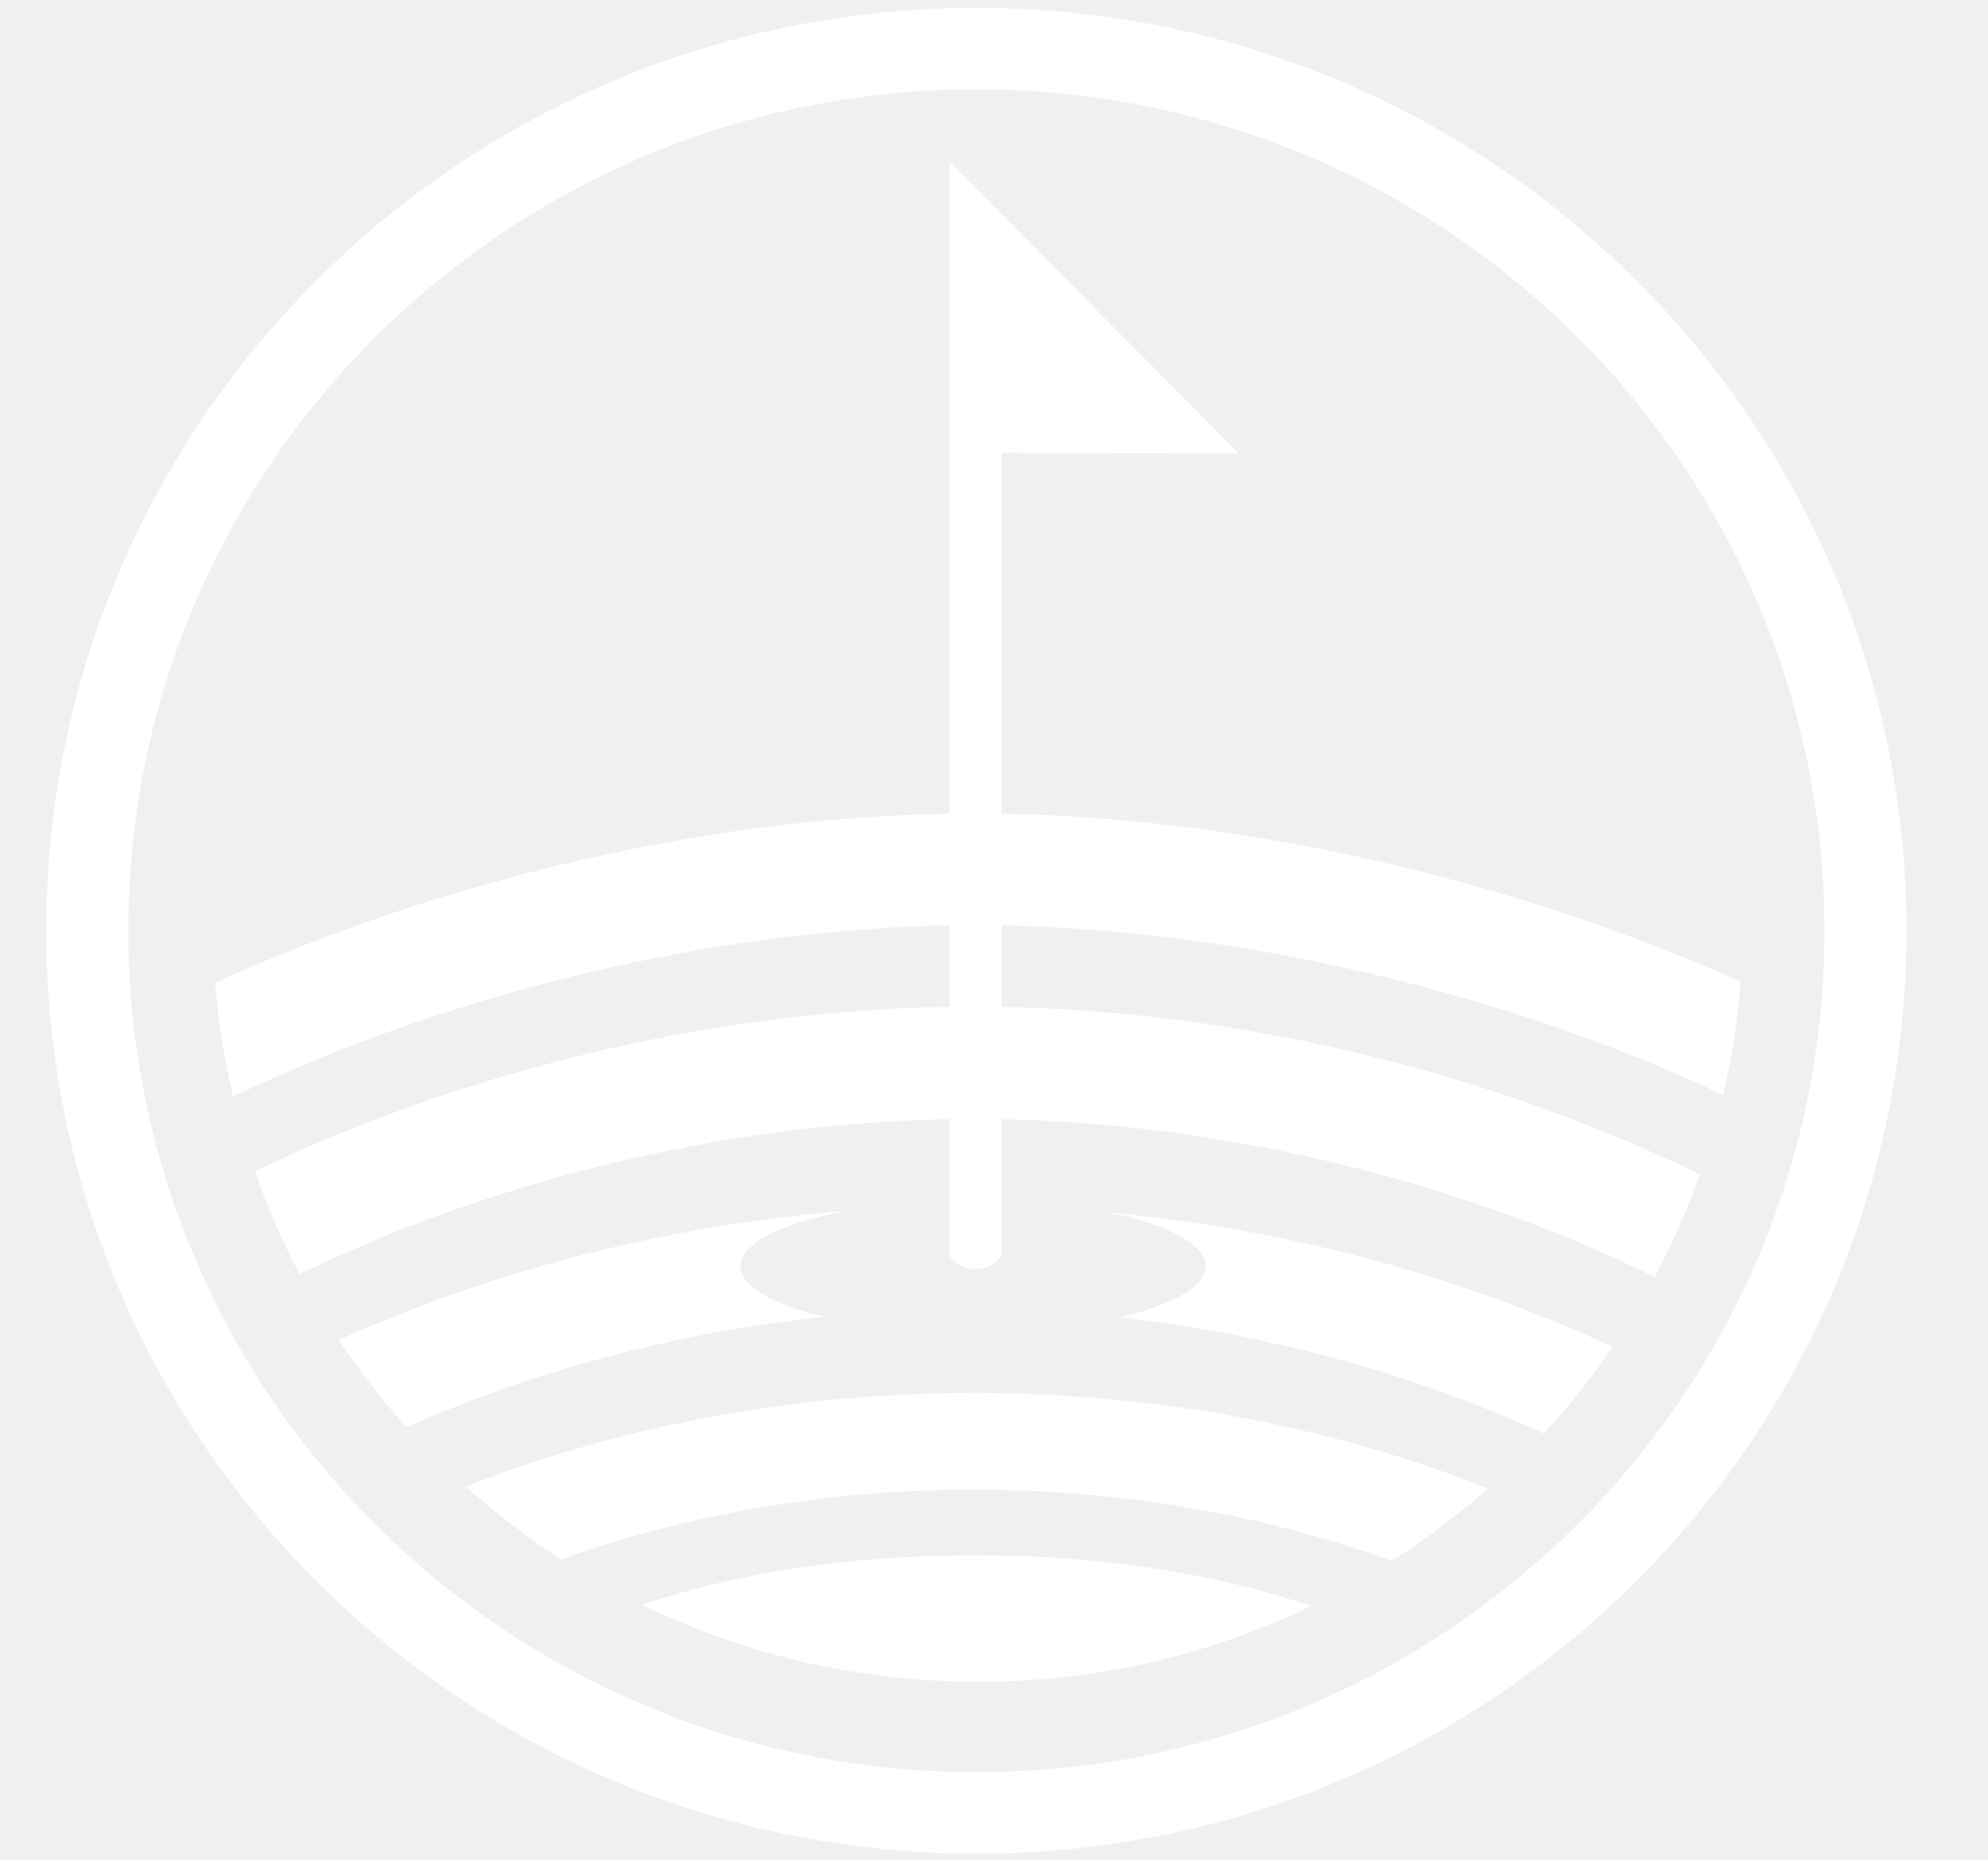
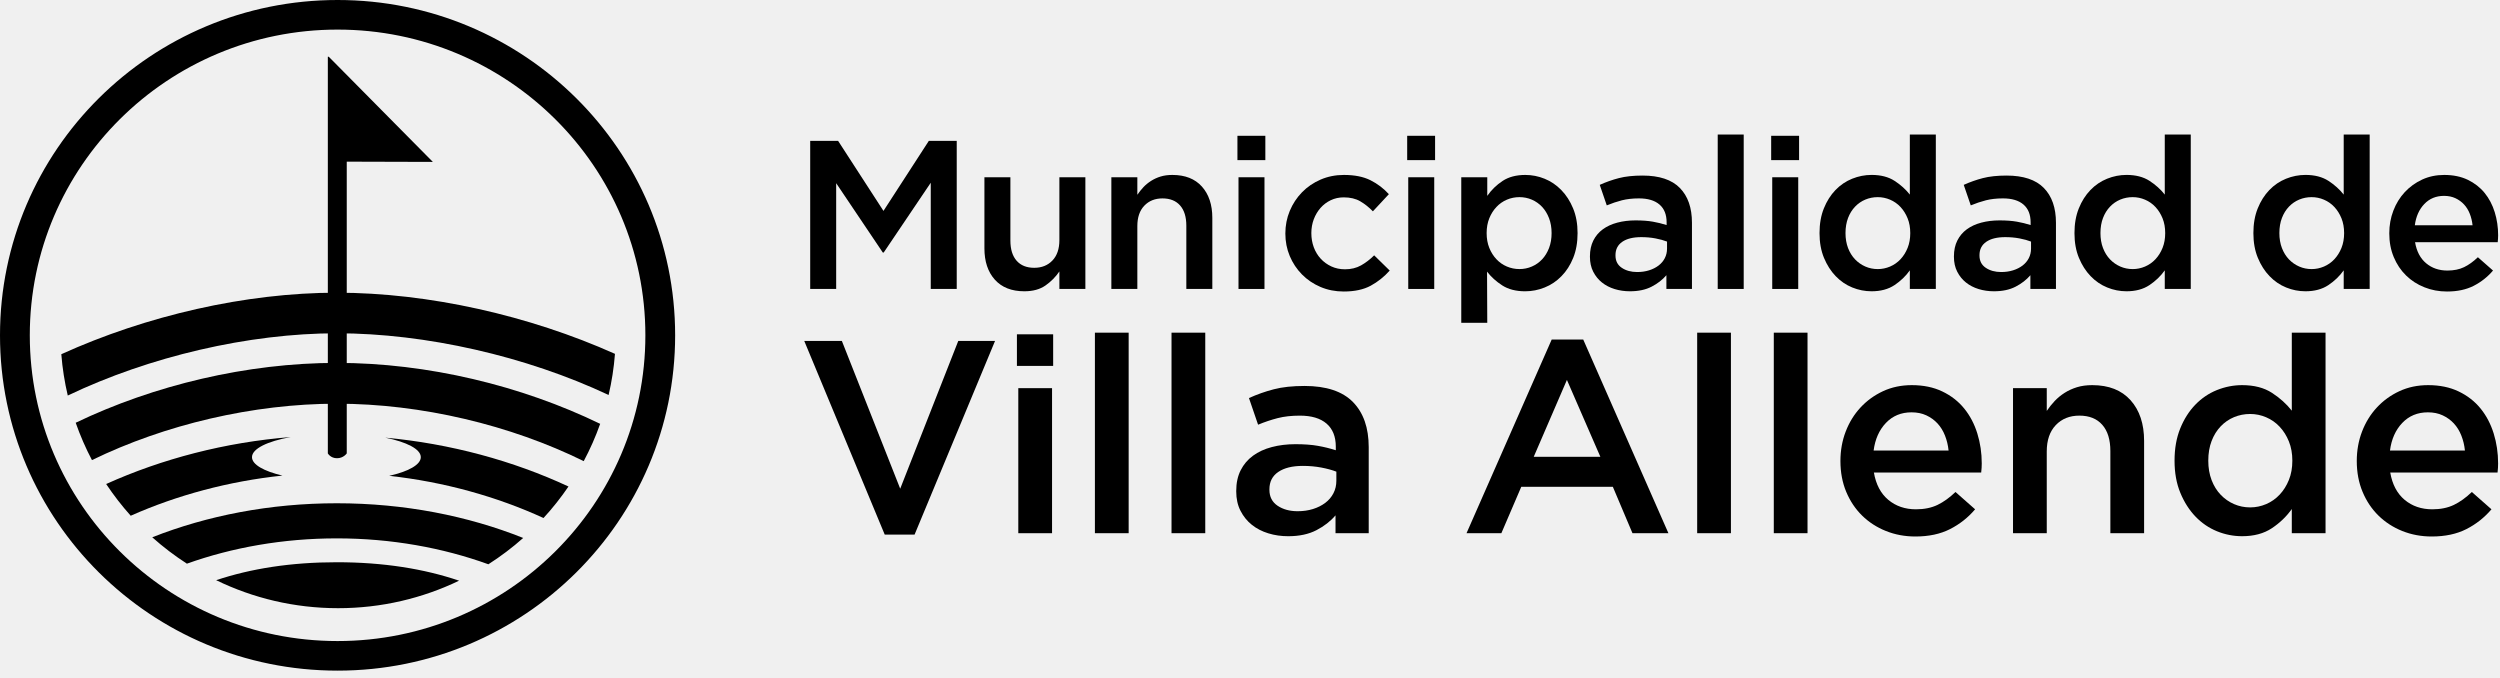
- <svg xmlns="http://www.w3.org/2000/svg" width="311.899" height="291.707" viewBox="0 0 311.899 291.707" version="1.1" id="svg7" xml:space="preserve">
-   <defs id="defs11" />
-   <g style="fill:none" id="g294" transform="translate(395.9307,86.03771)">
-     <g mask="url(#mask0_418_1573)" id="g190" style="fill:#ffffff;fill-opacity:1" transform="matrix(3.724428,0,0,3.724428,-613.1921,-107.0793)">
-       <path d="m 99.463,5.981 c -21.64,0 -39.181,17.404 -39.181,38.876 0,21.472 17.541,38.877 39.181,38.877 21.64,0 39.182,-17.404 39.182,-38.877 0,-21.471 -17.542,-38.876 -39.182,-38.876 z m 0,74.322 c -19.731,0 -35.724,-15.87 -35.724,-35.446 0,-19.576 15.992,-35.445 35.724,-35.445 19.731,0 35.726,15.869 35.726,35.445 0,19.576 -15.995,35.446 -35.726,35.446 z" fill="#000000" id="path174" style="fill:#ffffff;fill-opacity:1" />
-       <path d="m 113.57,73.305 c -4.06,-1.375 -8.771,-2.139 -14.193,-2.139 -5.34,0 -9.988,0.742 -14.007,2.081 4.276,2.078 9.078,3.245 14.159,3.245 5.033,0 9.795,-1.149 14.041,-3.188 z" fill="#000000" id="path176" style="fill:#ffffff;fill-opacity:1" />
-       <path d="m 81.976,71.332 c 5.259,-1.876 11.164,-2.932 17.401,-2.932 6.312,0 12.281,1.084 17.59,3.003 1.428,-0.913 2.78,-1.931 4.041,-3.051 -6.436,-2.567 -13.801,-4.024 -21.632,-4.024 -7.748,0 -15.037,1.43 -21.423,3.944 1.256,1.124 2.602,2.143 4.023,3.06 z" fill="#000000" id="path178" style="fill:#ffffff;fill-opacity:1" />
-       <path d="m 99.377,48.053 c -10.43,0 -21.232,2.589 -30.308,6.939 0.525,1.498 1.156,2.944 1.887,4.332 8.443,-4.109 18.7,-6.539 28.421,-6.539 9.815,0 20.17,2.48 28.657,6.659 0.74,-1.384 1.378,-2.828 1.909,-4.325 C 120.811,50.693 109.906,48.053 99.377,48.053 Z" fill="#000000" id="path180" style="fill:#ffffff;fill-opacity:1" />
-       <path d="m 89.53,58.983 c 0,-0.978 1.79,-1.839 4.491,-2.331 -7.584,0.603 -14.943,2.525 -21.416,5.445 0.863,1.294 1.815,2.523 2.851,3.678 5.357,-2.381 11.394,-4.005 17.609,-4.656 -2.158,-0.51 -3.534,-1.277 -3.534,-2.137 z" fill="#000000" id="path182" style="fill:#ffffff;fill-opacity:1" />
-       <path d="m 104.993,56.721 c 2.496,0.504 4.13,1.329 4.13,2.262 0,0.878 -1.432,1.658 -3.668,2.166 6.347,0.694 12.487,2.405 17.911,4.89 1.053,-1.143 2.021,-2.366 2.899,-3.653 -6.405,-2.98 -13.713,-4.973 -21.272,-5.665 z" fill="#000000" id="path184" style="fill:#ffffff;fill-opacity:1" />
-       <path d="m 67.398,47.048 c 0.129,1.637 0.382,3.235 0.75,4.792 9.45,-4.516 20.995,-7.219 31.229,-7.219 10.298,0 21.988,2.662 31.545,7.153 0.364,-1.55 0.613,-3.143 0.739,-4.769 -9.95,-4.447 -21.638,-7.089 -32.284,-7.089 -10.582,-8e-4 -22.136,2.669 -31.979,7.132 z" fill="#000000" id="path186" style="fill:#ffffff;fill-opacity:1" />
-       <path d="m 100.528,58.546 c 0,0 -0.373,0.561 -1.13,0.561 -0.757,0 -1.065,-0.561 -1.065,-0.561 V 12.56 h 0.108 l 12.079,12.193 -9.992,-0.029 z" fill="#000000" id="path188" style="fill:#ffffff;fill-opacity:1" />
-     </g>
-   </g>
+ <svg xmlns="http://www.w3.org/2000/svg" width="240" height="65" viewBox="0 0 240 65" fill="none">
+   <path d="M32.407 0C14.508 0 0 14.411 0 32.19C0 49.97 14.508 64.381 32.407 64.381C50.305 64.381 64.814 49.97 64.814 32.19C64.814 14.411 50.305 0 32.407 0ZM32.407 61.541C16.087 61.541 2.86 48.4 2.86 32.19C2.86 15.981 16.087 2.841 32.407 2.841C48.726 2.841 61.956 15.981 61.956 32.19C61.956 48.4 48.726 61.541 32.407 61.541Z" fill="black" />
+   <path d="M44.074 55.746C40.716 54.608 36.82 53.975 32.335 53.975C27.919 53.975 24.074 54.589 20.75 55.698C24.287 57.419 28.258 58.386 32.461 58.386C36.624 58.386 40.562 57.434 44.074 55.746Z" fill="black" />
+   <path d="M17.943 54.112C22.293 52.559 27.177 51.684 32.336 51.684C37.556 51.684 42.493 52.582 46.884 54.171C48.065 53.415 49.184 52.572 50.227 51.644C44.904 49.519 38.811 48.313 32.335 48.313C25.927 48.313 19.898 49.497 14.616 51.579C15.655 52.509 16.767 53.353 17.943 54.112Z" fill="black" />
+   <path d="M32.335 34.837C23.709 34.837 14.774 36.98 7.267 40.583C7.701 41.822 8.223 43.02 8.828 44.169C15.811 40.767 24.294 38.755 32.335 38.755C40.453 38.755 49.018 40.809 56.038 44.269C56.65 43.123 57.178 41.927 57.617 40.688C50.064 37.023 41.044 34.837 32.335 34.837Z" fill="black" />
+   <path d="M24.191 43.887C24.191 43.077 25.672 42.364 27.905 41.957C21.632 42.456 15.546 44.048 10.191 46.465C10.905 47.537 11.693 48.555 12.549 49.511C16.98 47.54 21.973 46.195 27.114 45.656C25.329 45.234 24.191 44.598 24.191 43.887Z" fill="black" />
+   <path d="M36.98 42.014C39.044 42.432 40.397 43.115 40.397 43.887C40.397 44.614 39.212 45.26 37.363 45.681C42.612 46.255 47.69 47.672 52.177 49.729C53.047 48.783 53.849 47.77 54.574 46.705C49.277 44.237 43.232 42.587 36.98 42.014Z" fill="black" />
+   <path d="M5.886 34.004C5.992 35.359 6.202 36.683 6.506 37.972C14.322 34.233 23.871 31.995 32.335 31.995C40.852 31.995 50.521 34.199 58.426 37.918C58.727 36.635 58.933 35.316 59.037 33.969C50.808 30.287 41.14 28.099 32.335 28.099C23.583 28.098 14.027 30.309 5.886 34.004Z" fill="black" />
+   <path d="M33.288 43.525C33.288 43.525 32.979 43.99 32.353 43.99C31.727 43.99 31.472 43.525 31.472 43.525V5.448H31.561L41.552 15.543L33.288 15.519V43.525Z" fill="black" />
+   <path d="M84.833 24.246H84.751L80.273 17.586V27.74H77.779V13.524H80.458L84.813 20.247L89.167 13.524H91.846V27.74H89.352V17.544L84.833 24.246Z" fill="black" />
+   <path d="M101.701 17.017H104.196V27.74H101.701V26.058C101.348 26.577 100.907 27.024 100.376 27.399C99.846 27.775 99.166 27.963 98.337 27.963C97.114 27.963 96.169 27.591 95.503 26.846C94.836 26.101 94.504 25.099 94.504 23.84V17.017H96.998V23.095C96.998 23.933 97.197 24.578 97.596 25.031C97.995 25.483 98.558 25.709 99.289 25.709C100.005 25.709 100.586 25.476 101.032 25.009C101.478 24.544 101.701 23.892 101.701 23.055V17.017Z" fill="black" />
+   <path d="M109.185 27.74H106.69V17.017H109.185V18.699C109.361 18.44 109.555 18.197 109.766 17.972C109.976 17.747 110.222 17.545 110.5 17.367C110.779 17.189 111.085 17.049 111.417 16.947C111.751 16.844 112.127 16.794 112.549 16.794C113.772 16.794 114.717 17.166 115.383 17.91C116.049 18.655 116.383 19.657 116.383 20.916V27.74H113.888V21.662C113.888 20.824 113.689 20.179 113.29 19.726C112.892 19.273 112.326 19.047 111.596 19.047C110.881 19.047 110.3 19.281 109.853 19.747C109.408 20.214 109.185 20.865 109.185 21.702V27.74Z" fill="black" />
+   <path d="M118.794 15.372V13.036H121.473V15.372H118.794ZM118.896 27.74V17.017H121.39V27.74H118.896Z" fill="black" />
+   <path d="M131.594 27.425C130.912 27.797 130.047 27.985 128.997 27.985C128.193 27.985 127.45 27.838 126.767 27.548C126.085 27.257 125.493 26.856 124.992 26.349C124.491 25.841 124.099 25.253 123.817 24.582C123.535 23.912 123.394 23.191 123.394 22.419C123.394 21.648 123.535 20.923 123.817 20.247C124.099 19.57 124.491 18.974 124.992 18.46C125.493 17.945 126.089 17.539 126.778 17.24C127.466 16.943 128.213 16.794 129.017 16.794C130.039 16.794 130.888 16.963 131.562 17.301C132.238 17.64 132.827 18.087 133.331 18.641L131.797 20.287C131.416 19.894 131.01 19.573 130.581 19.323C130.151 19.072 129.623 18.947 128.997 18.947C128.547 18.947 128.131 19.038 127.75 19.221C127.367 19.404 127.041 19.652 126.768 19.963C126.496 20.274 126.28 20.636 126.123 21.049C125.967 21.462 125.889 21.906 125.889 22.379C125.889 22.867 125.967 23.32 126.123 23.74C126.28 24.16 126.502 24.526 126.789 24.837C127.074 25.148 127.415 25.394 127.811 25.578C128.206 25.76 128.642 25.852 129.119 25.852C129.705 25.852 130.219 25.726 130.663 25.476C131.106 25.226 131.526 24.904 131.92 24.512L133.413 25.974C132.881 26.57 132.275 27.053 131.594 27.425Z" fill="black" />
+   <path d="M135.09 15.372V13.036H137.768V15.372H135.09ZM135.192 27.74V17.017H137.687V27.74H135.192Z" fill="black" />
+   <path d="M151.028 24.755C150.749 25.445 150.374 26.031 149.903 26.511C149.434 26.993 148.895 27.355 148.288 27.598C147.681 27.842 147.058 27.964 146.416 27.964C145.531 27.964 144.794 27.774 144.209 27.395C143.623 27.017 143.139 26.576 142.756 26.075L142.778 30.99H140.282V17.017H142.778V18.804C143.172 18.235 143.662 17.758 144.246 17.372C144.83 16.986 145.558 16.794 146.428 16.794C147.068 16.794 147.686 16.915 148.285 17.16C148.883 17.403 149.416 17.765 149.886 18.246C150.355 18.726 150.732 19.312 151.017 20.003C151.303 20.694 151.447 21.486 151.447 22.379C151.447 23.272 151.308 24.064 151.028 24.755ZM148.708 20.947C148.544 20.52 148.323 20.158 148.043 19.86C147.763 19.562 147.436 19.332 147.061 19.169C146.686 19.006 146.289 18.925 145.866 18.925C145.443 18.925 145.041 19.006 144.66 19.169C144.278 19.332 143.944 19.565 143.658 19.869C143.372 20.174 143.142 20.537 142.972 20.956C142.802 21.377 142.717 21.85 142.717 22.378C142.717 22.905 142.802 23.379 142.972 23.799C143.142 24.22 143.372 24.582 143.658 24.886C143.943 25.191 144.277 25.425 144.66 25.586C145.041 25.749 145.443 25.83 145.866 25.83C146.289 25.83 146.687 25.749 147.061 25.586C147.436 25.424 147.764 25.193 148.043 24.896C148.323 24.598 148.544 24.235 148.708 23.809C148.872 23.382 148.953 22.905 148.953 22.377C148.953 21.849 148.871 21.374 148.708 20.947Z" fill="black" />
+   <path d="M159.974 27.74V26.42C159.606 26.853 159.135 27.219 158.562 27.516C157.99 27.814 157.295 27.963 156.477 27.963C155.96 27.963 155.468 27.892 155.005 27.75C154.542 27.608 154.137 27.398 153.788 27.119C153.441 26.843 153.162 26.498 152.95 26.085C152.739 25.671 152.634 25.194 152.634 24.653V24.612C152.634 24.03 152.743 23.522 152.961 23.088C153.179 22.655 153.483 22.297 153.871 22.012C154.26 21.728 154.724 21.515 155.262 21.372C155.8 21.23 156.384 21.158 157.011 21.158C157.665 21.158 158.22 21.2 158.676 21.281C159.133 21.361 159.572 21.471 159.995 21.605V21.342C159.995 20.597 159.767 20.029 159.31 19.635C158.853 19.243 158.196 19.046 157.338 19.046C156.724 19.046 156.179 19.108 155.702 19.229C155.225 19.351 154.741 19.514 154.25 19.717L153.575 17.747C154.175 17.477 154.788 17.26 155.416 17.097C156.042 16.935 156.799 16.854 157.685 16.854C159.292 16.854 160.486 17.25 161.263 18.041C162.04 18.834 162.428 19.947 162.428 21.382V27.739H159.974V27.74ZM160.035 23.191C159.721 23.069 159.35 22.968 158.92 22.886C158.49 22.805 158.038 22.765 157.561 22.765C156.783 22.765 156.177 22.913 155.741 23.211C155.305 23.51 155.087 23.936 155.087 24.491V24.532C155.087 25.046 155.287 25.439 155.69 25.709C156.092 25.98 156.586 26.115 157.172 26.115C157.581 26.115 157.96 26.061 158.308 25.952C158.655 25.844 158.958 25.691 159.218 25.495C159.476 25.299 159.678 25.062 159.821 24.784C159.964 24.506 160.035 24.199 160.035 23.86L160.035 23.191Z" fill="black" />
+   <path d="M164.901 27.74V12.915H167.396V27.74H164.901Z" fill="black" />
+   <path d="M170.033 15.372V13.036H172.712V15.372H170.033ZM170.135 27.74V17.017H172.63V27.74H170.135Z" fill="black" />
+   <path d="M183.344 27.74V25.953C182.95 26.508 182.456 26.982 181.865 27.375C181.273 27.767 180.542 27.963 179.672 27.963C179.033 27.963 178.414 27.842 177.815 27.597C177.218 27.354 176.687 26.992 176.225 26.51C175.762 26.03 175.389 25.445 175.102 24.754C174.817 24.063 174.674 23.271 174.674 22.378C174.674 21.485 174.813 20.692 175.092 20.002C175.37 19.311 175.741 18.726 176.204 18.244C176.667 17.765 177.201 17.402 177.805 17.158C178.411 16.914 179.033 16.792 179.672 16.792C180.556 16.792 181.289 16.982 181.875 17.36C182.46 17.739 182.95 18.179 183.344 18.681V12.913H185.839V27.739H183.344V27.74ZM183.13 20.957C182.96 20.538 182.732 20.175 182.448 19.87C182.163 19.565 181.829 19.332 181.449 19.17C181.068 19.007 180.675 18.926 180.266 18.926C179.844 18.926 179.448 19.004 179.074 19.159C178.7 19.316 178.371 19.542 178.086 19.84C177.801 20.138 177.576 20.5 177.412 20.927C177.251 21.354 177.168 21.837 177.168 22.378C177.168 22.906 177.251 23.384 177.412 23.811C177.576 24.236 177.801 24.599 178.086 24.898C178.371 25.194 178.7 25.425 179.074 25.588C179.448 25.751 179.844 25.832 180.266 25.832C180.675 25.832 181.068 25.751 181.449 25.588C181.829 25.425 182.162 25.192 182.448 24.888C182.733 24.583 182.96 24.221 183.13 23.801C183.3 23.38 183.385 22.907 183.385 22.379C183.385 21.851 183.3 21.377 183.13 20.957Z" fill="black" />
+   <path d="M194.917 27.74V26.42C194.549 26.853 194.078 27.219 193.506 27.516C192.934 27.814 192.238 27.963 191.42 27.963C190.902 27.963 190.412 27.892 189.948 27.75C189.485 27.608 189.079 27.398 188.731 27.119C188.385 26.843 188.105 26.498 187.895 26.085C187.683 25.671 187.577 25.194 187.577 24.653V24.612C187.577 24.03 187.686 23.522 187.905 23.088C188.123 22.656 188.426 22.297 188.815 22.012C189.203 21.728 189.667 21.515 190.206 21.372C190.744 21.23 191.327 21.158 191.954 21.158C192.608 21.158 193.163 21.2 193.62 21.281C194.076 21.361 194.516 21.471 194.939 21.605V21.342C194.939 20.597 194.711 20.029 194.253 19.635C193.797 19.243 193.14 19.046 192.281 19.046C191.667 19.046 191.122 19.108 190.646 19.229C190.168 19.351 189.685 19.514 189.194 19.717L188.518 17.747C189.118 17.477 189.732 17.26 190.359 17.097C190.986 16.935 191.742 16.854 192.628 16.854C194.237 16.854 195.43 17.25 196.206 18.041C196.983 18.834 197.372 19.947 197.372 21.382V27.739H194.917V27.74ZM194.978 23.191C194.664 23.069 194.293 22.968 193.864 22.886C193.434 22.805 192.981 22.765 192.503 22.765C191.727 22.765 191.12 22.913 190.685 23.211C190.249 23.51 190.03 23.936 190.03 24.491V24.532C190.03 25.046 190.231 25.439 190.634 25.709C191.036 25.98 191.53 26.115 192.117 26.115C192.525 26.115 192.904 26.061 193.251 25.952C193.599 25.844 193.901 25.691 194.161 25.495C194.42 25.299 194.621 25.062 194.765 24.784C194.907 24.506 194.979 24.199 194.979 23.86V23.191H194.978Z" fill="black" />
+   <path d="M207.818 27.74V25.953C207.424 26.508 206.931 26.982 206.339 27.375C205.748 27.767 205.017 27.963 204.147 27.963C203.507 27.963 202.889 27.842 202.291 27.597C201.692 27.354 201.162 26.992 200.699 26.51C200.237 26.03 199.863 25.445 199.577 24.754C199.291 24.063 199.149 23.271 199.149 22.378C199.149 21.485 199.288 20.692 199.567 20.002C199.845 19.311 200.216 18.726 200.68 18.244C201.142 17.765 201.675 17.402 202.281 17.158C202.886 16.914 203.507 16.792 204.147 16.792C205.031 16.792 205.765 16.982 206.35 17.36C206.935 17.739 207.424 18.179 207.818 18.681V12.913H210.313V27.739H207.818V27.74ZM207.605 20.957C207.435 20.538 207.207 20.175 206.922 19.87C206.637 19.565 206.304 19.332 205.924 19.17C205.543 19.007 205.149 18.926 204.741 18.926C204.32 18.926 203.923 19.004 203.549 19.159C203.175 19.316 202.845 19.542 202.561 19.84C202.276 20.138 202.051 20.5 201.888 20.927C201.725 21.354 201.644 21.837 201.644 22.378C201.644 22.906 201.725 23.384 201.888 23.811C202.051 24.236 202.276 24.599 202.561 24.898C202.846 25.194 203.176 25.425 203.549 25.588C203.924 25.751 204.32 25.832 204.741 25.832C205.148 25.832 205.542 25.751 205.924 25.588C206.303 25.425 206.637 25.192 206.922 24.888C207.207 24.583 207.435 24.221 207.605 23.801C207.775 23.38 207.859 22.907 207.859 22.379C207.859 21.851 207.775 21.377 207.605 20.957Z" fill="black" />
+   <path d="M224.996 27.74V25.953C224.6 26.508 224.108 26.982 223.516 27.375C222.924 27.767 222.194 27.963 221.323 27.963C220.684 27.963 220.065 27.842 219.467 27.597C218.868 27.354 218.338 26.992 217.876 26.51C217.413 26.03 217.039 25.445 216.754 24.754C216.468 24.063 216.325 23.271 216.325 22.378C216.325 21.485 216.464 20.692 216.744 20.002C217.022 19.311 217.393 18.726 217.856 18.244C218.317 17.765 218.852 17.402 219.457 17.158C220.063 16.914 220.684 16.792 221.323 16.792C222.207 16.792 222.942 16.982 223.526 17.36C224.111 17.739 224.6 18.179 224.996 18.681V12.913H227.489V27.739H224.996V27.74ZM224.781 20.957C224.611 20.538 224.383 20.175 224.099 19.87C223.813 19.565 223.481 19.332 223.1 19.17C222.719 19.007 222.326 18.926 221.917 18.926C221.497 18.926 221.099 19.004 220.726 19.159C220.35 19.316 220.022 19.542 219.737 19.84C219.452 20.138 219.227 20.5 219.064 20.927C218.901 21.354 218.82 21.837 218.82 22.378C218.82 22.906 218.901 23.384 219.064 23.811C219.227 24.236 219.452 24.599 219.737 24.898C220.022 25.194 220.351 25.425 220.726 25.588C221.099 25.751 221.497 25.832 221.917 25.832C222.325 25.832 222.718 25.751 223.1 25.588C223.48 25.425 223.813 25.192 224.099 24.888C224.384 24.583 224.611 24.221 224.781 23.801C224.95 23.38 225.036 22.907 225.036 22.379C225.036 21.851 224.95 21.377 224.781 20.957Z" fill="black" />
+   <path d="M232.908 25.272C233.466 25.74 234.148 25.973 234.953 25.973C235.566 25.973 236.098 25.864 236.548 25.648C236.997 25.431 237.44 25.114 237.877 24.694L239.33 25.973C238.81 26.582 238.195 27.069 237.479 27.436C236.764 27.802 235.908 27.985 234.913 27.985C234.136 27.985 233.41 27.849 232.736 27.577C232.06 27.308 231.474 26.928 230.978 26.44C230.48 25.953 230.088 25.369 229.802 24.683C229.515 24 229.371 23.239 229.371 22.4C229.371 21.628 229.502 20.903 229.761 20.227C230.019 19.549 230.384 18.957 230.854 18.449C231.325 17.942 231.881 17.539 232.521 17.241C233.162 16.944 233.87 16.794 234.647 16.794C235.506 16.794 236.259 16.95 236.908 17.261C237.554 17.574 238.093 17.993 238.522 18.52C238.952 19.048 239.276 19.665 239.494 20.369C239.711 21.073 239.821 21.811 239.821 22.583C239.821 22.691 239.817 22.8 239.81 22.908C239.803 23.016 239.793 23.131 239.78 23.253H231.846C231.995 24.131 232.348 24.805 232.908 25.272ZM237.366 21.627C237.324 21.234 237.235 20.866 237.099 20.52C236.963 20.175 236.78 19.877 236.547 19.627C236.315 19.376 236.039 19.177 235.719 19.027C235.399 18.878 235.034 18.804 234.625 18.804C233.862 18.804 233.231 19.065 232.733 19.586C232.236 20.107 231.933 20.787 231.823 21.627H237.366Z" fill="black" />
+   <path d="M91.995 32.727H95.526L87.8 51.32H84.933L77.207 32.727H80.818L86.42 46.916L91.995 32.727Z" fill="black" />
+   <path d="M97.624 35.127V32.094H101.103V35.127H97.624ZM97.757 51.188V37.263H100.997V51.188H97.757Z" fill="black" />
+   <path d="M105.111 51.187V31.936H108.351V51.187H105.111Z" fill="black" />
+   <path d="M112.466 51.187V31.936H115.705V51.187H112.466Z" fill="black" />
+   <path d="M128.21 51.188V49.474C127.732 50.036 127.12 50.512 126.378 50.898C125.635 51.284 124.732 51.477 123.669 51.477C122.996 51.477 122.36 51.386 121.758 51.2C121.156 51.016 120.63 50.743 120.179 50.383C119.727 50.023 119.364 49.574 119.09 49.038C118.815 48.502 118.678 47.882 118.678 47.179V47.126C118.678 46.37 118.82 45.711 119.103 45.148C119.387 44.585 119.781 44.12 120.285 43.751C120.789 43.38 121.391 43.104 122.09 42.919C122.79 42.734 123.546 42.642 124.361 42.642C125.21 42.642 125.931 42.695 126.524 42.802C127.117 42.906 127.688 43.048 128.237 43.224V42.88C128.237 41.913 127.94 41.175 127.348 40.665C126.755 40.155 125.901 39.901 124.785 39.901C123.989 39.901 123.28 39.979 122.662 40.138C122.042 40.297 121.414 40.507 120.776 40.771L119.9 38.213C120.678 37.862 121.475 37.58 122.29 37.369C123.104 37.157 124.086 37.052 125.236 37.052C127.325 37.052 128.874 37.567 129.883 38.595C130.892 39.624 131.397 41.07 131.397 42.933V51.188H128.21ZM128.29 45.279C127.882 45.121 127.4 44.99 126.842 44.884C126.285 44.78 125.696 44.726 125.077 44.726C124.068 44.726 123.28 44.92 122.714 45.307C122.147 45.693 121.864 46.247 121.864 46.968V47.02C121.864 47.689 122.125 48.198 122.647 48.55C123.169 48.901 123.81 49.077 124.572 49.077C125.103 49.077 125.594 49.007 126.046 48.866C126.497 48.726 126.891 48.527 127.228 48.273C127.564 48.018 127.825 47.711 128.011 47.35C128.197 46.99 128.29 46.59 128.29 46.15L128.29 45.279Z" fill="black" />
+   <path d="M160.168 51.188H156.717L154.832 46.731H146.043L144.131 51.188H140.786L148.963 32.595H151.99L160.168 51.188ZM150.424 36.472L147.237 43.856H153.636L150.424 36.472Z" fill="black" />
+   <path d="M162.929 51.187V31.936H166.169V51.187H162.929Z" fill="black" />
+   <path d="M170.284 51.187V31.936H173.522V51.187H170.284Z" fill="black" />
+   <path d="M181.275 47.984C182.001 48.59 182.886 48.893 183.93 48.893C184.726 48.893 185.416 48.752 186.002 48.471C186.585 48.19 187.16 47.776 187.726 47.231L189.611 48.893C188.938 49.684 188.138 50.317 187.209 50.791C186.279 51.266 185.169 51.504 183.876 51.504C182.868 51.504 181.925 51.328 181.049 50.976C180.172 50.625 179.411 50.132 178.765 49.499C178.119 48.866 177.611 48.107 177.238 47.219C176.867 46.332 176.681 45.343 176.681 44.252C176.681 43.251 176.849 42.309 177.186 41.431C177.522 40.552 177.996 39.783 178.606 39.123C179.218 38.463 179.938 37.941 180.77 37.554C181.602 37.167 182.523 36.973 183.531 36.973C184.647 36.973 185.624 37.176 186.465 37.581C187.305 37.984 188.005 38.529 188.562 39.215C189.12 39.901 189.54 40.701 189.824 41.615C190.107 42.529 190.248 43.487 190.248 44.49C190.248 44.631 190.244 44.772 190.235 44.912C190.226 45.053 190.213 45.201 190.195 45.36H179.893C180.089 46.501 180.549 47.377 181.275 47.984ZM187.063 43.249C187.011 42.739 186.895 42.259 186.718 41.812C186.541 41.363 186.302 40.977 186.002 40.651C185.701 40.327 185.342 40.067 184.927 39.873C184.51 39.679 184.038 39.584 183.505 39.584C182.514 39.584 181.696 39.922 181.05 40.599C180.404 41.275 180.011 42.159 179.868 43.249H187.063Z" fill="black" />
+   <path d="M196.489 51.187H193.249V37.262H196.489V39.447C196.718 39.11 196.969 38.796 197.244 38.503C197.517 38.211 197.834 37.95 198.196 37.718C198.558 37.487 198.956 37.306 199.387 37.173C199.821 37.038 200.309 36.973 200.857 36.973C202.446 36.973 203.672 37.457 204.536 38.423C205.401 39.389 205.834 40.691 205.834 42.326V51.187H202.595V43.295C202.595 42.207 202.336 41.369 201.818 40.781C201.301 40.193 200.569 39.9 199.62 39.9C198.69 39.9 197.936 40.203 197.357 40.808C196.777 41.414 196.488 42.26 196.488 43.347L196.489 51.187Z" fill="black" />
+   <path d="M220.012 51.187V48.866C219.5 49.589 218.86 50.203 218.091 50.713C217.324 51.222 216.375 51.476 215.245 51.476C214.415 51.476 213.61 51.319 212.834 51.003C212.057 50.686 211.368 50.216 210.767 49.591C210.168 48.968 209.682 48.206 209.312 47.31C208.941 46.414 208.756 45.386 208.756 44.225C208.756 43.065 208.937 42.036 209.299 41.14C209.66 40.244 210.142 39.483 210.743 38.859C211.343 38.236 212.036 37.765 212.822 37.447C213.608 37.132 214.416 36.973 215.245 36.973C216.393 36.973 217.346 37.22 218.106 37.712C218.866 38.204 219.501 38.776 220.013 39.425V31.936H223.252V51.187H220.012ZM219.734 42.38C219.514 41.834 219.218 41.363 218.848 40.968C218.478 40.572 218.046 40.269 217.551 40.059C217.057 39.847 216.546 39.742 216.017 39.742C215.469 39.742 214.953 39.844 214.469 40.045C213.983 40.248 213.556 40.542 213.186 40.929C212.816 41.316 212.524 41.786 212.312 42.34C212.101 42.894 211.995 43.522 211.995 44.226C211.995 44.912 212.101 45.531 212.312 46.086C212.524 46.639 212.815 47.111 213.186 47.497C213.556 47.884 213.983 48.183 214.469 48.394C214.954 48.605 215.47 48.71 216.017 48.71C216.546 48.71 217.057 48.605 217.551 48.394C218.046 48.183 218.478 47.879 218.848 47.484C219.219 47.088 219.515 46.618 219.734 46.073C219.955 45.528 220.065 44.912 220.065 44.227C220.065 43.541 219.955 42.924 219.734 42.38Z" fill="black" />
+   <path d="M230.844 47.984C231.571 48.59 232.455 48.893 233.5 48.893C234.296 48.893 234.986 48.752 235.571 48.471C236.155 48.19 236.73 47.776 237.297 47.231L239.181 48.893C238.507 49.684 237.708 50.317 236.779 50.791C235.849 51.266 234.738 51.504 233.446 51.504C232.438 51.504 231.495 51.328 230.618 50.976C229.742 50.625 228.982 50.132 228.335 49.499C227.689 48.866 227.18 48.107 226.808 47.219C226.436 46.332 226.25 45.343 226.25 44.252C226.25 43.251 226.419 42.309 226.755 41.431C227.092 40.552 227.565 39.783 228.176 39.123C228.787 38.463 229.508 37.941 230.34 37.554C231.171 37.167 232.093 36.973 233.101 36.973C234.217 36.973 235.194 37.176 236.035 37.581C236.875 37.984 237.575 38.529 238.132 39.215C238.69 39.901 239.109 40.701 239.394 41.615C239.677 42.529 239.818 43.487 239.818 44.49C239.818 44.631 239.814 44.772 239.806 44.912C239.795 45.053 239.782 45.201 239.765 45.36H229.463C229.659 46.501 230.119 47.377 230.844 47.984ZM236.633 43.249C236.58 42.739 236.466 42.259 236.288 41.812C236.111 41.363 235.872 40.977 235.572 40.651C235.271 40.327 234.912 40.067 234.496 39.873C234.08 39.679 233.607 39.584 233.076 39.584C232.084 39.584 231.266 39.922 230.62 40.599C229.974 41.275 229.58 42.159 229.438 43.249H236.633Z" fill="black" />
</svg>
